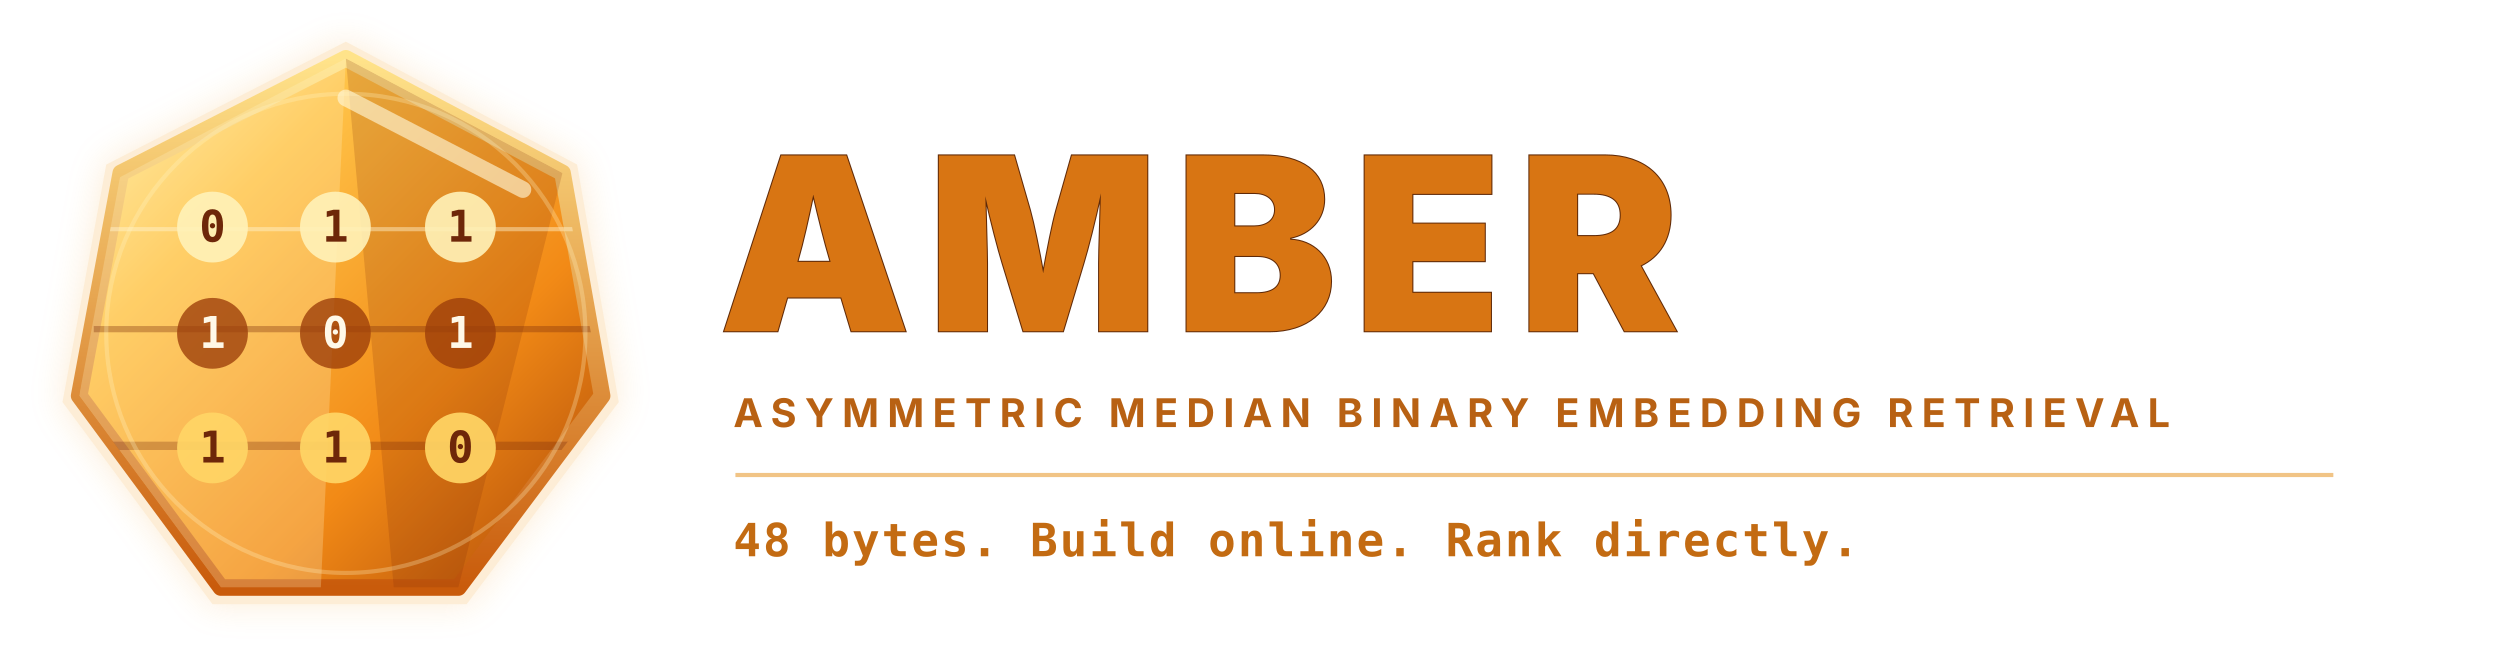
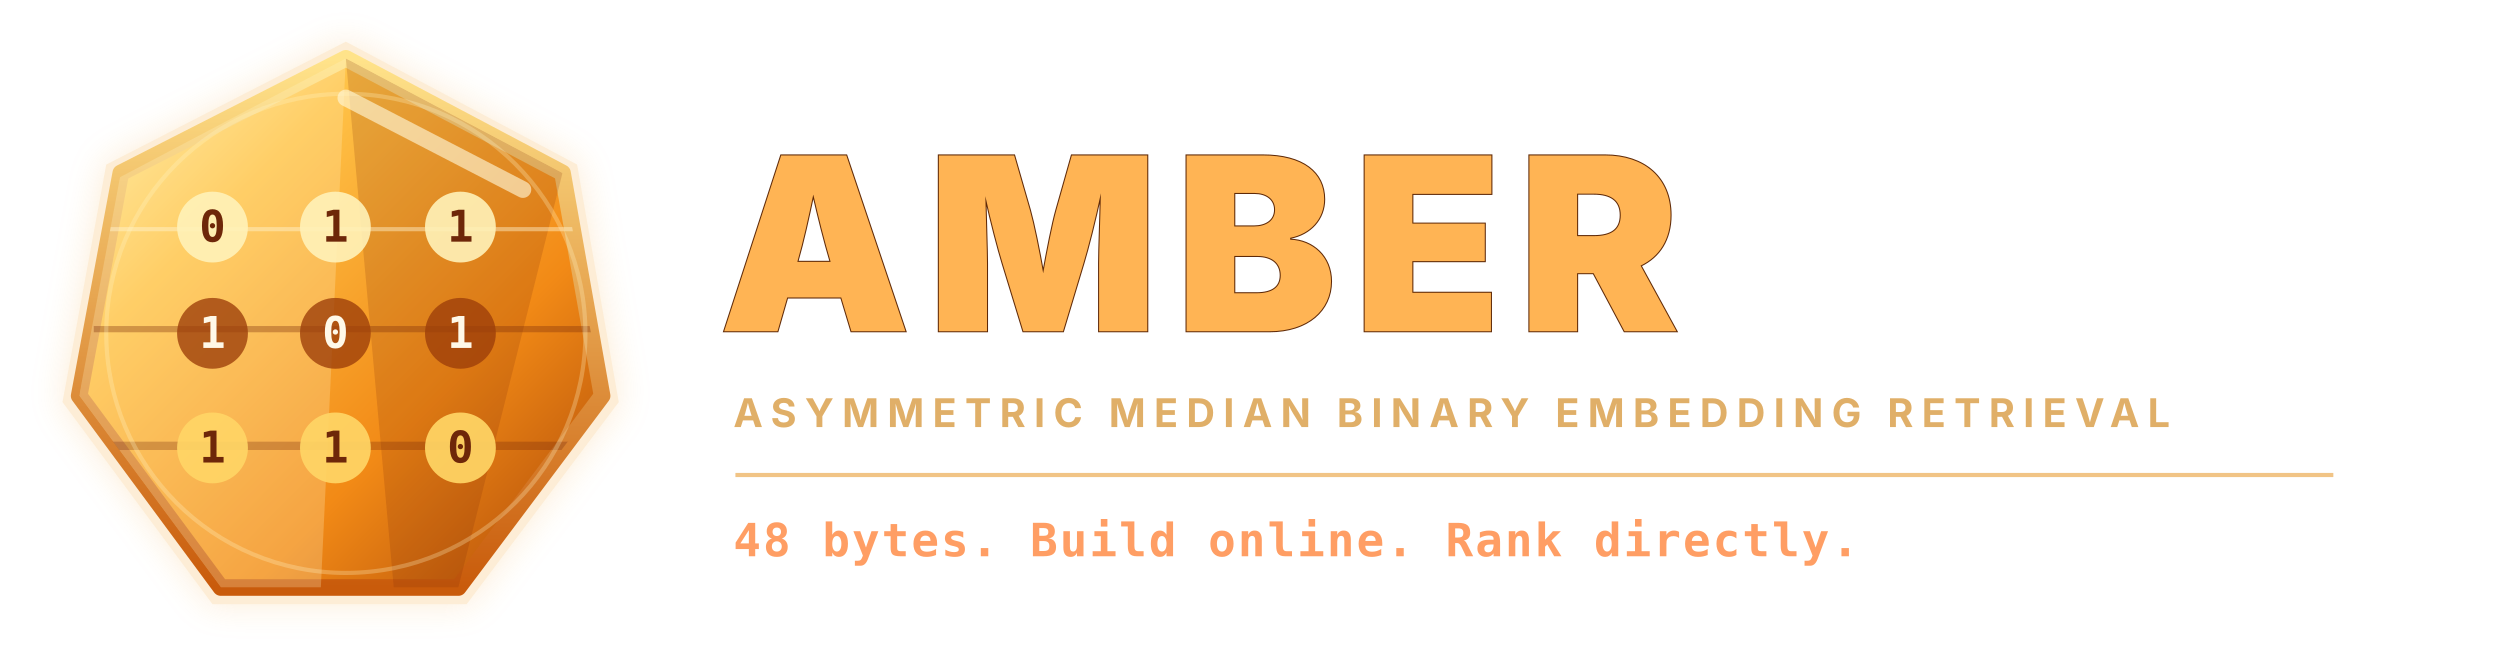
<svg xmlns="http://www.w3.org/2000/svg" width="1200" height="320" viewBox="0 0 1200 320" role="img" aria-labelledby="title desc">
  <defs>
    <linearGradient id="amber-core" x1="0" y1="0" x2="1" y2="1">
      <stop offset="0" stop-color="#FFF1A8" />
      <stop offset="0.28" stop-color="#FFC247" />
      <stop offset="0.66" stop-color="#F28A16" />
      <stop offset="1" stop-color="#A94608" />
    </linearGradient>
    <linearGradient id="amber-edge" x1="0" y1="0" x2="0" y2="1">
      <stop offset="0" stop-color="#FFE38A" />
      <stop offset="1" stop-color="#C95B0B" />
    </linearGradient>
    <linearGradient id="query-ray" x1="0" y1="0" x2="1" y2="0">
      <stop offset="0" stop-color="#FFB11B" stop-opacity="0" />
      <stop offset="0.45" stop-color="#FFB11B" stop-opacity="0.45" />
      <stop offset="1" stop-color="#FFF0B0" stop-opacity="0.95" />
    </linearGradient>
    <filter id="soft-glow" x="-50%" y="-50%" width="200%" height="200%">
      <feGaussianBlur stdDeviation="8" result="blur" />
      <feMerge>
        <feMergeNode in="blur" />
        <feMergeNode in="SourceGraphic" />
      </feMerge>
    </filter>
    <clipPath id="gem-clip">
      <path d="M156 28 260 83 279 190 210 282 96 282 28 190 48 83Z" />
    </clipPath>
    <style>
-       .wordmark { fill: #d87513; stroke: #5f2907; stroke-width: 1; paint-order: stroke fill; }
-       .descriptor { fill: #b86113; }
-       .tagline { fill: #c36b12; }
+       .wordmark { fill: #ffb454; stroke: #5f2907; stroke-width: 1; paint-order: stroke fill; }
+       .descriptor { fill: #e0af68; }
+       .tagline { fill: #ff9e64; }
    </style>
  </defs>
  <g transform="translate(10 0)">
    <path d="M156 20 267 79 287 193 214 290 92 290 20 193 41 79Z" fill="#F39A1E" opacity="0.18" filter="url(#soft-glow)" />
    <path d="M156 28 260 83 279 190 210 282 96 282 28 190 48 83Z" fill="url(#amber-core)" stroke="url(#amber-edge)" stroke-width="8" stroke-linejoin="round" />
    <g clip-path="url(#gem-clip)">
      <path d="M42 88 156 28 144 282 96 282 28 190Z" fill="#FFF5C7" opacity="0.25" />
      <path d="M156 28 260 83 210 282 179 282Z" fill="#7B2505" opacity="0.18" />
      <path d="M35 158H276" stroke="#7A2B08" stroke-width="3" opacity="0.35" />
      <path d="M40 110H271" stroke="#FFF5D1" stroke-width="2" opacity="0.45" />
      <path d="M31 214H265" stroke="#6B2208" stroke-width="4" opacity="0.28" />
    </g>
    <g fill="none" stroke="url(#query-ray)" stroke-linecap="round">
      <path d="M0 109H118" stroke-width="5" />
      <path d="M0 160H118" stroke-width="10" />
      <path d="M0 215H118" stroke-width="16" />
    </g>
    <g font-family="ui-monospace, SFMono-Regular, Menlo, Consolas, monospace" font-size="21" font-weight="700" text-anchor="middle">
      <g fill="#6E2709">
        <circle cx="92" cy="109" r="17" fill="#FFF2B8" fill-opacity="0.9" />
        <text x="92" y="116">0</text>
        <circle cx="151" cy="109" r="17" fill="#FFF2B8" fill-opacity="0.9" />
        <text x="151" y="116">1</text>
        <circle cx="211" cy="109" r="17" fill="#FFF2B8" fill-opacity="0.9" />
        <text x="211" y="116">1</text>
      </g>
      <g fill="#FFF9E8">
        <circle cx="92" cy="160" r="17" fill="#9C3E09" fill-opacity="0.78" />
        <text x="92" y="167">1</text>
        <circle cx="151" cy="160" r="17" fill="#9C3E09" fill-opacity="0.78" />
        <text x="151" y="167">0</text>
        <circle cx="211" cy="160" r="17" fill="#9C3E09" fill-opacity="0.78" />
        <text x="211" y="167">1</text>
      </g>
      <g fill="#6E2709">
        <circle cx="92" cy="215" r="17" fill="#FFD565" fill-opacity="0.92" />
        <text x="92" y="222">1</text>
        <circle cx="151" cy="215" r="17" fill="#FFD565" fill-opacity="0.92" />
        <text x="151" y="222">1</text>
        <circle cx="211" cy="215" r="17" fill="#FFD565" fill-opacity="0.92" />
        <text x="211" y="222">0</text>
      </g>
    </g>
    <path d="M156 47 241 91" stroke="#FFF8DA" stroke-width="8" stroke-linecap="round" opacity="0.62" />
    <circle cx="156" cy="160" r="115" fill="none" stroke="#FFF5C6" stroke-width="2" opacity="0.28" />
  </g>
  <g transform="translate(345 0)">
    <text class="wordmark" x="0" y="159" font-family="Inter, ui-sans-serif, system-ui, -apple-system, BlinkMacSystemFont, Segoe UI, sans-serif" font-size="116" font-weight="850" letter-spacing="8">AMBER</text>
    <text class="descriptor" x="7" y="205" font-family="Inter, ui-sans-serif, system-ui, -apple-system, BlinkMacSystemFont, Segoe UI, sans-serif" font-size="19" font-weight="650" letter-spacing="4">ASYMMETRIC MEDIAN BINARY EMBEDDING RETRIEVAL</text>
    <path d="M8 228H775" stroke="#E59422" stroke-width="2" opacity="0.55" />
    <text class="tagline" x="7" y="267" font-family="ui-monospace, SFMono-Regular, Menlo, Consolas, monospace" font-size="22" font-weight="600" letter-spacing="1">48 bytes. Build online. Rank directly.</text>
  </g>
</svg>
